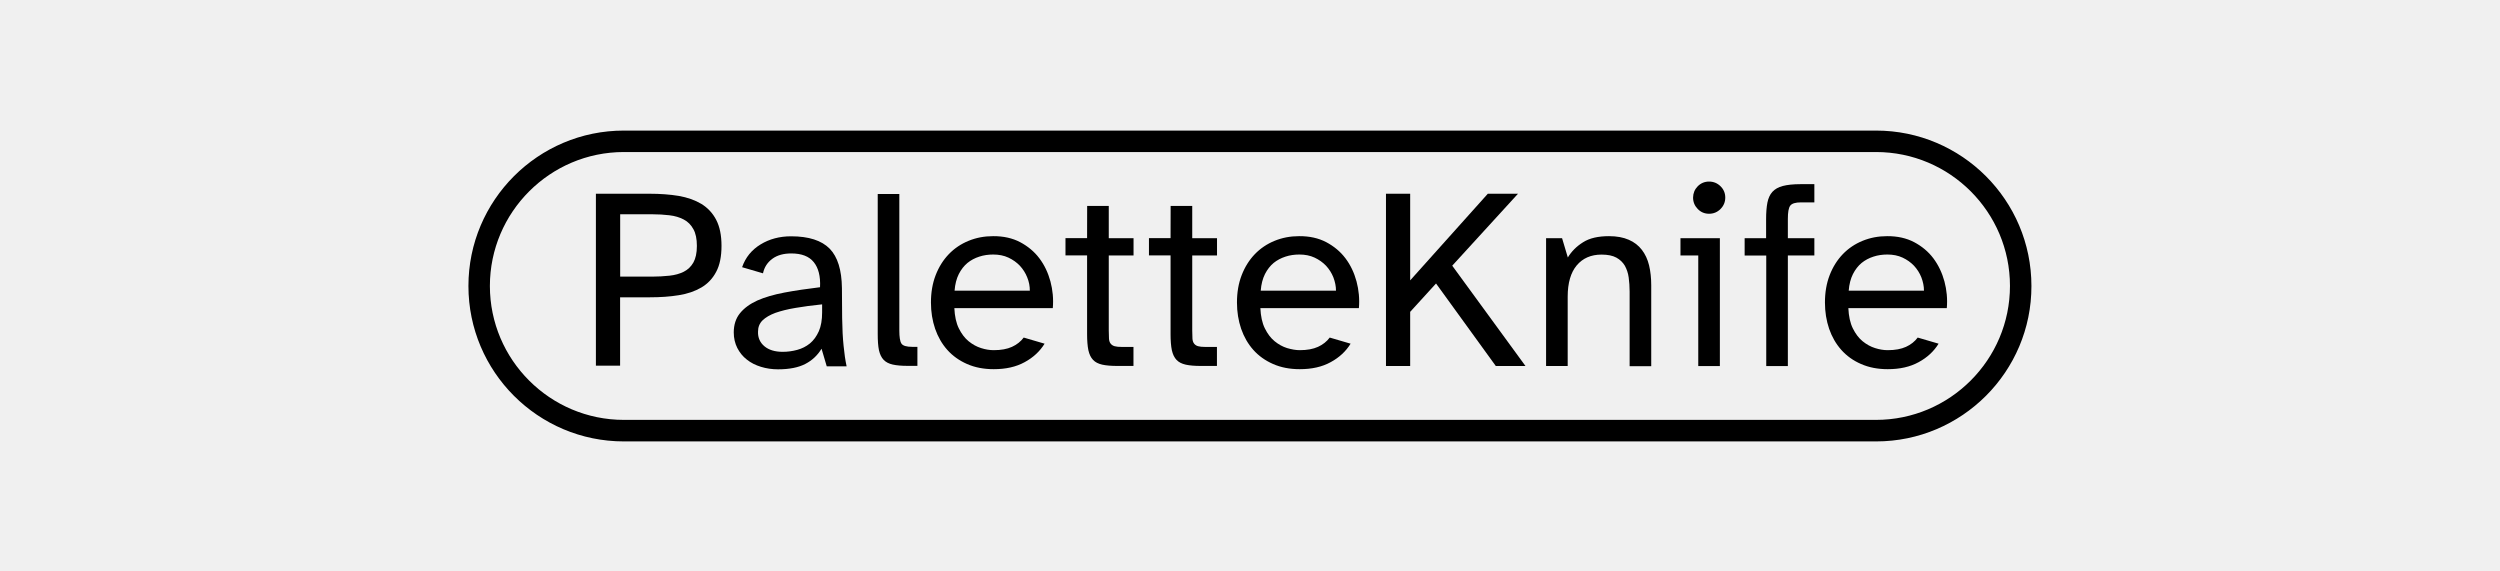
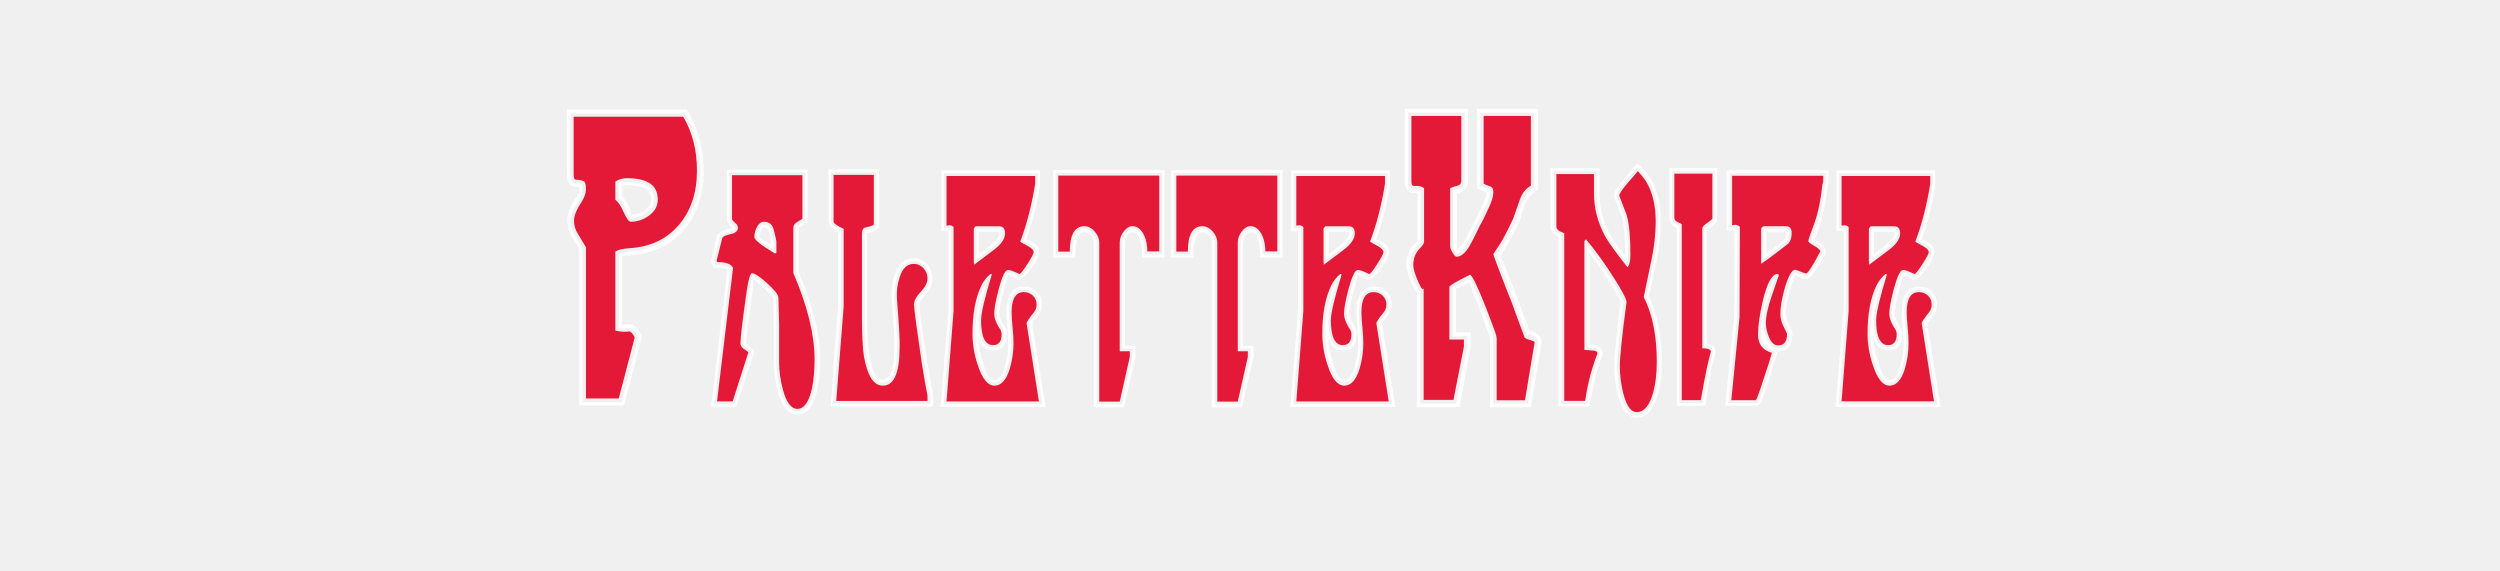
<svg xmlns="http://www.w3.org/2000/svg" version="1.1" id="Layer_1" x="0px" y="0px" viewBox="0 0 3471.2 791.8" style="enable-background:new 0 0 3471.2 791.8;" xml:space="preserve">
+   <style type="text/css">
+ 	.st0{fill:#FFFFFF;}
+ 	.st1{fill:#E31937;}
+ </style>
  <g id="Text">
</g>
  <g id="reg">
</g>
+   <path class="st0" d="M977,237.1c0,33.4-9.1,60.8-27.4,82c-18.3,21.2-43.3,33-75,35.4c-2.8,0-6.4,0.3-10.9,1v95.2h2.1  c2.8,0,4.7-0.2,5.7-0.5h2.1c6.9,0,12.8,5.9,17.6,17.6l-24.8,95.2h-62.1V345.7l-10.3-17.1c-4.1-6.9-6.2-14.5-6.2-22.8  c0-9.3,4.3-20.2,12.9-32.6c2.4-3.4,3.6-7.1,3.6-10.9c0-1,0.2-1.7,0.5-2.1c-1-0.3-2.9-0.7-5.7-1c-7.9,0-11.9-5.7-11.9-17.1v-90h166.5  C969.3,178.4,977,206.7,977,237.1z M972.4,237.1c0-29-7.2-55.5-21.7-79.6H791.9v84.8c0,7.9,2.7,12,8,12.2c5.3,0.2,8.2,0.6,8.5,1.3  h-0.5c0.7,0.7,1,2.9,1,6.7c0,4.5-1.6,9.1-4.7,14c-7.9,12.1-11.9,21.9-11.9,29.5c0,7.6,1.7,14.1,5.2,19.7l11.4,18.6v214.1h54.3  l23.3-90c-4.1-8.6-8.5-12.9-12.9-12.9h-0.5c-1,0.3-3.4,0.5-7.2,0.5c-2.1,0-4.3-0.2-6.7-0.5V352.4c3.1-1.4,8.1-2.4,15-3.1  c30-2.4,53.9-13.7,71.6-33.9C963.5,295.2,972.4,269.1,972.4,237.1z M908.7,276.9c0,7.2-3.8,13.4-11.4,18.6  c-6.2,5.2-13.4,7.8-21.7,7.8c-1,0-2.8-3.3-5.2-9.8c-3.4-9-7.2-15.2-11.4-18.6v-20.2c2.8-1.4,6.5-2.1,11.4-2.1  C896,252.6,908.7,260.7,908.7,276.9z M904.1,276.9c0-13.1-11.2-19.7-33.6-19.7c-1.7,0-4,0.3-6.7,1v14.5c4.5,4.5,8.3,10.9,11.4,19.1  l-0.5-0.5c1.7,4.1,2.2,6.4,1.6,6.7c6.9,0,13.3-2.1,19.1-6.2C901.2,287.7,904.1,282.7,904.1,276.9z" />
+   <path class="st0" d="M1138.9,498.8c0,15.5-1.4,29.7-4.1,42.4v-0.5c-4.8,23.1-14,34.7-27.4,34.7c-12.8,0-21.9-10.7-27.4-32.1  c-3.8-15.2-5.7-28.3-5.7-39.3v-53.8l-0.5-36.7c0-1-4.4-5.6-13.2-13.7c-8.8-8.1-14.2-12.3-16.3-12.7c1.7,1,1.9,6.9,0.5,17.6  c-5.9,43.8-8.8,67.8-8.8,71.9c0,0.7,0.3,1.4,1,2.1l-0.5-0.5c6.9,3.8,10.3,7.9,10.3,12.4L1022,565h-34.7l22.8-190.8  c-2.4-1.4-8.8-2.1-19.1-2.1l-4.1-9.3l9.3-36.7c3.1-3.8,9-6.7,17.6-8.8l3.6-1c0,0.3-0.3,0.3-1,0c-4.8-4.1-7.2-8.3-7.2-12.4v-68.3  h112.2v71.4c-2.4,3.1-6.6,6.2-12.4,9.3v61.5C1128.9,425.3,1138.9,465.7,1138.9,498.8z M1134.8,498.8c0-34.5-9.8-74.6-29.5-120.5  v-62.6c0-1,0.8-1.9,2.3-2.6c1.6-0.7,4.9-3.1,10.1-7.2v-66.7h-105v64.6c0,2.8,1.7,5.5,5.2,8.3c2.1,1.7,3.1,3.1,3.1,4.1  c0,2.8-2.2,4.5-6.7,5.2c-7.6,1.4-12.6,3.8-15,7.2l-8.3,33.1l2.6,6.2c11.4,0,18.1,1.7,20.2,5.2l-22.2,188.3h28.4l22.8-71.9  c0-2.4-2.6-5-7.8-7.8h0.5c-2.1-1-3.1-2.8-3.1-5.2c0-7.2,2.8-31.5,8.3-72.9c1.4-8.6,2.6-15.5,3.6-20.7c2.4,0,8.5,4.5,18.4,13.4  c9.8,9,14.7,14.7,14.7,17.1l0.5,36.7v53.3c0,12.8,1.9,25.5,5.7,38.3c5.5,19.7,13.4,29.5,23.8,29.5c11.4,0,19.3-10.5,23.8-31.5  C1133.5,528.2,1134.8,514.6,1134.8,498.8z M1051,329.1c0-4.1,0.9-8,2.8-11.6c1.9-3.6,4-5.4,6.5-5.4c5.2,0,8.6,2.8,10.3,8.3  c1.7,6.6,2.9,11.6,3.6,15v11.4C1058.7,337.4,1051,331.5,1051,329.1z M1055.1,329.1c0,1,5.2,4.5,15.5,10.3v-2.6  c-1-6.2-2.1-11.4-3.1-15.5v0.5c-1-3.8-3.4-5.7-7.2-5.7C1056.8,316.2,1055.1,320.5,1055.1,329.1z M1112.5,493.1  c0-18.3-2.8-30.5-8.3-36.7c-2.4,6.6-3.6,16.9-3.6,31c0,12.8,2.6,19.1,7.8,19.1C1111.1,506.5,1112.5,502,1112.5,493.1z M1108.4,493.1  v9.3c-2.4,0-3.6-5-3.6-15c0-5.9,0.2-12.4,0.5-19.7C1107.3,473.6,1108.4,482,1108.4,493.1z" />
+   <path class="st0" d="M1295.6,564.4h-142.2l10.3-139.6V322.4c-9-5.2-13.4-10.2-13.4-15V235h70.3v80.7c-3.8,3.8-9.5,6.6-17.1,8.3  c0.3,0.3,0.5,0.7,0.5,1v112.7c0,25.2,1,43.6,3.1,55.3c3.8,22.8,10,34.1,18.6,34.1c10.7,0,16-15,16-45v-8.8c0-8.3-0.5-17.8-1.6-28.4  c-1.4-21.4-2.1-31-2.1-29v-4.7c0-11,1.4-20.7,4.1-29c5.2-15.9,14-23.8,26.4-23.8c7.2,0,13.4,2.8,18.4,8.3c5,5.5,7.5,12.1,7.5,19.7  c0,9.3-3.6,17.6-10.9,24.8c-4.8,4.8-7.2,8.6-7.2,11.4c0,6.2,3.8,33.3,11.4,81.2c2.4,13.1,5,28.1,7.8,45V564.4z M1157,560.8h135  v-12.9c-2.1-6.9-4.8-21.4-8.3-43.4c-7.2-49-10.9-76.2-10.9-81.7c0-4.5,2.6-9.3,7.8-14.5c6.9-6.9,10.3-14.1,10.3-21.7  c0-6.5-2.2-12.2-6.7-16.8c-4.5-4.7-9.7-7-15.5-7c-10.7,0-18.3,7.1-22.8,21.2c-2.8,7.9-4.1,17.1-4.1,27.4v4.1c0,1.4,0.7,11,2.1,29  c1,14.5,1.6,24.1,1.6,29v8.8c0,32.8-6.6,49.1-19.7,49.1c-11,0-18.6-12.6-22.8-37.8c-1.7-11.7-2.6-30.3-2.6-55.9V325  c0-2.8,0.2-4.3,0.5-4.7c7.2-1.4,12.6-3.4,16-6.2v-75h-63.1v68.3c0,3.5,4.7,7.8,14,12.9v105L1157,560.8z" />
+   <path class="st0" d="M1451.8,565h-145.8l10.9-134.5V320.8h-9.8v-84.3H1444v19.7c-3.1,24.8-9.5,50.3-19.1,76.5c1,0,2.4,0.3,4.1,1  c9.3,4.1,14,9.5,14,16c0,5.2-3.7,12.9-11.1,23.3c-7.4,10.3-13.5,15.5-18.4,15.5l-3.1-2.1c-4.8-2.8-8.5-4.1-10.9-4.1  c-0.7,2.4-2.6,9.7-5.7,21.7v-0.5c-4.1,14.8-6.2,25.5-6.2,32.1c0,4.1,1.7,8.7,5.2,13.7c3.4,5,5.2,9.9,5.2,14.7  c0,15.2-6.4,22.8-19.1,22.8c-10,0-16.9-5.9-20.7-17.6c0.3,10.3,2.6,21.9,6.7,34.7c4.8,15.9,10.2,23.8,16,23.8  c5.9,0,10.5-5.9,14-17.6c3.4-10.7,5.2-21.5,5.2-32.6c0-5.2-0.4-12.6-1.3-22.2c-0.9-9.6-1.3-16.9-1.3-21.7c0-23.8,8.1-35.7,24.3-35.7  c6.9,0,12.8,2.3,17.6,7c4.8,4.7,7.2,10.6,7.2,17.8c0,6.2-1.9,11.7-5.7,16.5c-2.4,2.8-5,6.2-7.8,10.3L1451.8,565z M1310.1,561.3  h137.1L1429,448.6c0.7-1.4,3.6-5.3,8.8-11.9c3.4-3.8,5.2-8.4,5.2-14c0-5.9-2.1-10.8-6.2-14.7c-4.1-4-9.1-5.9-15-5.9  c-13.8,0-20.7,10.5-20.7,31.5c0,5.9,0.5,14.1,1.6,24.8c0.7,5.5,1,11.9,1,19.1c0,10.3-1.9,21.6-5.7,33.6h0.5  c-4.1,13.4-10,20.2-17.6,20.2c-7.9,0-14.7-8.6-20.2-25.9c-4.1-13.8-6.2-27.9-6.2-42.4c0-27.6,4-49.3,11.9-65.2  c0.3-1,1.7-3.3,4.1-6.7c-7.9,26.6-11.9,44.3-11.9,53.3c0,25.5,6.7,38.3,20.2,38.3c10,0,15-6.2,15-18.6c0-4.5-1.2-8.4-3.6-11.9  c-4.1-6.5-6.2-12.1-6.2-16.5c0-5.9,2.1-16.8,6.2-32.8c4.1-16,7.2-24,9.3-24c4.5,0,8.8,1.4,12.9,4.1l2.1,1.6c3.4,0,8.4-4.8,15-14.5  c6.5-9.6,9.8-16.4,9.8-20.2c0-5.2-4.1-9.3-12.4-12.4l-6.2-2.6c8.6-22.8,15.3-49,20.2-78.6v-15.5h-130.3v76c4.5,0,7.2-0.2,8.3-0.5  l1.6,1V431L1310.1,561.3z M1391.8,323.9c0,5.2-4.8,11.9-14.5,20.2c-7.2,5.5-14.5,11-21.7,16.6v-42.4l0.5-0.5h31  C1390.2,317.7,1391.8,319.8,1391.8,323.9z M1387.7,323.9c0-1.4-0.2-2.1-0.5-2.1h-27.9v31c3.1-2.4,8.3-6.4,15.5-11.9  C1383.3,333.8,1387.7,328.1,1387.7,323.9z" />
+   <path class="st0" d="M1616.8,357.6h-31c0-23.4-4.5-35.2-13.4-35.2c-2.4,0-4.7,1.6-7,4.7c-2.2,3.1-3.4,6.4-3.4,9.8v143.3h14.5v16  l-16,69.3h-41.9V337.4c0-3.8-1.4-7.2-4.1-10.3c-2.8-3.1-5.7-4.7-8.8-4.7c-8.6,0-12.9,11.7-12.9,35.2h-30.5V236h154.6V357.6z   M1589.4,353.4h23.8V240.2h-147.4v113.3h23.3c0-23.4,5.5-35.2,16.5-35.2c4.5,0,8.4,2,11.9,5.9c3.4,4,5.2,8.4,5.2,13.2v223.9h35.2  l14.5-65.2v-11.9h-14V336.9c0-4.5,1.5-8.7,4.4-12.7c2.9-4,6.1-5.9,9.6-5.9C1583.7,318.3,1589.4,330,1589.4,353.4z" />
+   <path class="st0" d="M1780.7,357.6h-31c0-23.4-4.5-35.2-13.4-35.2c-2.4,0-4.7,1.6-7,4.7c-2.2,3.1-3.4,6.4-3.4,9.8v143.3h14.5v16  l-16,69.3h-41.9V337.4c0-3.8-1.4-7.2-4.1-10.3c-2.8-3.1-5.7-4.7-8.8-4.7c-8.6,0-12.9,11.7-12.9,35.2h-30.5V236h154.6V357.6z   M1753.3,353.4h23.8V240.2h-147.4v113.3h23.3c0-23.4,5.5-35.2,16.5-35.2c4.5,0,8.4,2,11.9,5.9c3.4,4,5.2,8.4,5.2,13.2v223.9h35.2  l14.5-65.2v-11.9h-14V336.9c0-4.5,1.5-8.7,4.4-12.7c2.9-4,6.1-5.9,9.6-5.9C1747.6,318.3,1753.3,330,1753.3,353.4z" />
+   <path class="st0" d="M1937.4,565h-145.8l10.9-134.5V320.8h-9.8v-84.3h137.1v19.7c-3.1,24.8-9.5,50.3-19.1,76.5c1,0,2.4,0.3,4.1,1  c9.3,4.1,14,9.5,14,16c0,5.2-3.7,12.9-11.1,23.3c-7.4,10.3-13.5,15.5-18.4,15.5l-3.1-2.1c-4.8-2.8-8.5-4.1-10.9-4.1  c-0.7,2.4-2.6,9.7-5.7,21.7v-0.5c-4.1,14.8-6.2,25.5-6.2,32.1c0,4.1,1.7,8.7,5.2,13.7c3.4,5,5.2,9.9,5.2,14.7  c0,15.2-6.4,22.8-19.1,22.8c-10,0-16.9-5.9-20.7-17.6c0.3,10.3,2.6,21.9,6.7,34.7c4.8,15.9,10.2,23.8,16,23.8  c5.9,0,10.5-5.9,14-17.6c3.4-10.7,5.2-21.5,5.2-32.6c0-5.2-0.4-12.6-1.3-22.2c-0.9-9.6-1.3-16.9-1.3-21.7c0-23.8,8.1-35.7,24.3-35.7  c6.9,0,12.8,2.3,17.6,7c4.8,4.7,7.2,10.6,7.2,17.8c0,6.2-1.9,11.7-5.7,16.5c-2.4,2.8-5,6.2-7.8,10.3L1937.4,565z M1795.7,561.3  h137.1l-18.1-112.7c0.7-1.4,3.6-5.3,8.8-11.9c3.4-3.8,5.2-8.4,5.2-14c0-5.9-2.1-10.8-6.2-14.7c-4.1-4-9.1-5.9-15-5.9  c-13.8,0-20.7,10.5-20.7,31.5c0,5.9,0.5,14.1,1.6,24.8c0.7,5.5,1,11.9,1,19.1c0,10.3-1.9,21.6-5.7,33.6h0.5  c-4.1,13.4-10,20.2-17.6,20.2c-7.9,0-14.7-8.6-20.2-25.9c-4.1-13.8-6.2-27.9-6.2-42.4c0-27.6,4-49.3,11.9-65.2  c0.3-1,1.7-3.3,4.1-6.7c-7.9,26.6-11.9,44.3-11.9,53.3c0,25.5,6.7,38.3,20.2,38.3c10,0,15-6.2,15-18.6c0-4.5-1.2-8.4-3.6-11.9  c-4.1-6.5-6.2-12.1-6.2-16.5c0-5.9,2.1-16.8,6.2-32.8c4.1-16,7.2-24,9.3-24c4.5,0,8.8,1.4,12.9,4.1l2.1,1.6c3.4,0,8.4-4.8,15-14.5  c6.5-9.6,9.8-16.4,9.8-20.2c0-5.2-4.1-9.3-12.4-12.4l-6.2-2.6c8.6-22.8,15.3-49,20.2-78.6v-15.5h-130.3v76c4.5,0,7.2-0.2,8.3-0.5  l1.6,1V431L1795.7,561.3z M1877.4,323.9c0,5.2-4.8,11.9-14.5,20.2c-7.2,5.5-14.5,11-21.7,16.6v-42.4l0.5-0.5h31  C1875.9,317.7,1877.4,319.8,1877.4,323.9z M1873.3,323.9c0-1.4-0.2-2.1-0.5-2.1h-27.9v31c3.1-2.4,8.3-6.4,15.5-11.9  C1869,333.8,1873.3,328.1,1873.3,323.9z" />
+   <path class="st0" d="M2140.7,474.4l-15,91h-56.9v-93.6c0-3.1-0.5-5.7-1.6-7.8c-2.1-6.2-6.4-17.9-12.9-35.2  c-8.3-20.7-12.9-32.8-14-36.2l-9.3,4.7c-5.9,2.8-9,3.5-9.3,2.1v62.1h20.2v21.8l-15.5,82.1h-59V405.8c-2.4-2.4-4.7-6-6.7-10.9  c-5.2-12.1-7.8-21.1-7.8-27c0-13.1,4.1-23.5,12.4-31.1v0.5c1.7-1.7,2.6-2.4,2.6-2.1v-67.2h-7.2c-6.9-2.4-10.3-7.8-10.3-16V151.2  h87.9V251c0,9.3-4.5,15-13.4,17.1c0.7,0,0,0.2-2.1,0.5V342c0,0.7-0.2,2.2-0.5,4.7c1.7,0,4.8-3.3,9.3-9.8c2.8-4.1,7.8-13.4,15-27.9  c2.1-4.5,6.2-12.9,12.4-25.3c2.8-6.2,4.5-11.5,5.2-16c-5.2-2.1-9.7-4.1-13.4-6.2V151.2h84.8v112.7c-8.3,4.8-14,10.7-17.1,17.6  c-1,2.1-2.8,6.7-5.2,14c-0.3,2.4-1.4,6-3.1,10.9c-6.9,15.2-13.8,28.1-20.7,38.8c-1.4,2.8-3.4,5.9-6.2,9.3c1.4,3.5,3.4,8.4,5.9,14.7  c2.6,6.4,6.8,17,12.7,31.8l6.2,16c2.1,5.9,5.7,15.9,10.9,30c1.7,4.8,4,11.2,6.7,19.1c0-2.1-0.3-4.3-1-6.7h0.5  C2134.5,461.5,2139.6,466.5,2140.7,474.4z M2121.5,560.3l14-85.3c-0.3-5.2-4.1-8.6-11.4-10.3c-0.3,0-0.9-0.2-1.6-0.5  c-0.7,0.3-1.2,1.2-1.6,2.6c-1-2.8-3.3-8.8-6.7-18.1c-2.8-7.6-6.4-17.4-10.9-29.5l-18.1-47.1c-3.1-8.3-5.5-14.3-7.2-18.1  c2.4-3.8,5-7.6,7.8-11.4c6.9-11.7,13.4-24.3,19.7-37.8c0.7-2.8,1.7-6.2,3.1-10.3c1.4-4.1,3.3-9.1,5.7-15c3.4-8.3,8.8-14.7,16-19.1  v-104h-75v101.9c2.4,0.7,6.7,2.4,12.9,5.2h-0.5c0.7,0.7,1,1.7,1,3.1c0,4.8-1.9,11.4-5.7,19.7c-1.4,3.5-5.5,11.7-12.4,24.8  c-4.1,8.3-9.1,17.8-15,28.4c-5.2,8.3-9.7,12.4-13.4,12.4c-0.3,0-1.1-1.4-2.3-4.1c-1.2-2.8-1.8-4.7-1.8-5.7v-77.6  c0.7-0.3,2.6-0.9,5.7-1.6c6.5-1.4,9.8-5.3,9.8-11.9v-94.6H1955v95.7c0,5.5,2.4,9.1,7.2,10.9h5.7c2.1,0,3.6,0.3,4.7,1v71.4  c0,0.7-1.2,2.6-3.6,5.7c-7.6,6.6-11.4,15.5-11.4,26.9c0,5.9,2.4,14.1,7.2,24.8c2.4,5.5,4.8,9.5,7.2,11.9v155.7h49.7l15.5-78.1v-15.5  h-20.2v-68.3c1.7,0,5.7-1.7,11.9-5.2l11.9-6.7c2.1,2.8,7.9,16.2,17.6,40.3c4.5,11,9,22.9,13.4,35.7c0.7,2.4,1.2,5.4,1.6,8.8v89  H2121.5z" />
+   <path class="st0" d="M2307.2,502.4c0,17.6-1.6,32.1-4.7,43.4c-5.9,22.8-16,34.1-30.5,34.1c-11.7,0-20.3-10.7-25.9-32.1  c-3.1-12.8-4.7-25.9-4.7-39.3c0-13.8,2.9-43.6,8.8-89.5c-1.4-3.8-6.6-13-15.8-27.7c-9.1-14.7-18.4-28-27.7-40.1v127.2l6.2,0.5  c8.3,1.4,12.4,6,12.4,14c-1.7,3.8-4,9.7-6.7,17.6c-2.8,9.3-6.7,27.2-11.9,53.8h-42.9V329.1l-0.5-0.5c-6.9-3.1-10.3-7.8-10.3-14  v-81.2h67.8v35.7c0,18.3,4.7,36.7,14,55.3c3.4,6.9,10.7,17.1,21.7,30.5v-1.6c0-23.4-1.6-40.9-4.7-52.2v0.5l-10.9-29  c0-5.5,5-14,15-25.3c4.5-5.5,10.3-12.4,17.6-20.7c9,8.6,15.3,16.2,19.1,22.8c9,15.5,13.4,35,13.4,58.4c0,17.6-1.9,35.5-5.7,53.8  c-2.4,11-6,27.6-10.9,49.7C2301.3,435.5,2307.2,465.8,2307.2,502.4z M2303.6,502.4c0-35.9-5.9-66-17.6-90.5  c2.4-11.4,6-28.3,10.9-50.7c3.8-18.6,5.7-36.4,5.7-53.3c0-23.1-4.3-41.9-12.9-56.4c-3.1-5.5-8.5-11.9-16-19.1l-15,17.6  c-9.3,11.4-14,18.8-14,22.2l10.3,27.4c3.4,11.7,5.2,29.7,5.2,53.8c0,4.1-0.5,7.8-1.6,10.9c-12.4-15.5-21.4-28.3-26.9-38.3  c-9.7-18.3-14.5-37.2-14.5-56.9v-31.5h-60v77.1c0,4.1,2.4,7.4,7.2,9.8l3.1,2.1v234.3h35.7c2.8-16.9,6.7-34,11.9-51.2  c2.8-7.6,4.8-13.4,6.2-17.6c0-5.5-2.8-8.6-8.3-9.3l-9.8-0.5V340.5c10.7,12.8,22.2,29,34.7,48.6c9.3,14.8,14.8,24.8,16.5,30  c-6.2,46.2-9.3,76-9.3,89.5c0,13.1,1.6,25.9,4.7,38.3c4.8,19.7,12.2,29.5,22.2,29.5c12.4,0,21.4-10.3,26.9-31  C2302,533.6,2303.6,519.3,2303.6,502.4z M2281.9,487.9c0-15.2-2.2-24.8-6.7-29c0,1.4-0.5,6.2-1.6,14.5l-1,14.5l3.1,16.6h3.6  C2281,498.9,2281.9,493.4,2281.9,487.9z M2278.2,487.9c0,2.1-0.3,4.5-1,7.2c-0.7-3.8-1-6-1-6.7l1-14.5  C2277.9,479.5,2278.2,484.1,2278.2,487.9z" />
+   <path class="st0" d="M2384.3,303.3c0,4.8-3.6,9.1-10.9,12.9c-2.4,1.4-3.6,1.9-3.6,1.6V477c8.3,1.7,12.4,6,12.4,12.9  c-1,2.4-1.6,4-1.6,4.7c-1,3.8-2.6,10.2-4.7,19.1c-2.1,11.4-4.8,27.9-8.3,49.7h-39.3V316.7c-0.3-0.3-1.4-0.9-3.1-1.6  c-4.8-2.1-7.2-6.4-7.2-12.9v-68.8h66.2V303.3z M2380.6,303.3v-65.7h-59v64.6c0,4.1,3.4,8.1,10.3,11.9v245.7h32.6  c0.7-4.5,3.6-20.2,8.8-47.1c1-5.2,2.4-11.5,4.1-19.1c0.3-2.4,0.7-4.1,1-5.2c0-4.8-4-7.8-11.9-8.8V317.2c0-1,1.7-2.4,5.2-4.1  C2377.7,309.3,2380.6,306,2380.6,303.3z" />
+   <path class="st0" d="M2539.4,252.1l-0.5,2.1l-1.6,6.2c-2.1,21.4-6.4,41.2-12.9,59.5c-2.4,7.2-4.3,11.7-5.7,13.4c0.7-0.3,1.9,0,3.6,1  c8.6,4.1,12.9,9.8,12.9,17.1c-13.1,24.1-22.2,36.2-27.4,36.2c-2.8,0-6.2-1-10.3-3.1c-1.7-0.3-3.3-1-4.7-2.1c-1,0-3.5,7-7.5,20.9  c-4,14-5.9,24.9-5.9,32.8c0,2.8,1.2,6.9,3.6,12.4c3.8,7.6,5.7,12.6,5.7,15c0,16.2-6.6,24.3-19.7,24.3h-0.5  c-1.7,5.2-3.8,11.7-6.2,19.7c-2.1,6.9-3.6,12.2-4.7,16c-6.6,22.1-12.1,35.3-16.6,39.8h-45.5l12.4-124.1l0.5-119h-10.9v-83.8h141.7  V252.1z M2535.3,253.1v-1v-11.4h-134v75.5h8.8c0.7,0,1.4,0.2,2.1,0.5l-0.5,123.1l-11.9,120h40.3c2.8-3.8,7.4-16.2,14-37.2  c1.4-3.8,2.9-9.1,4.7-16c1.7-4.5,3.8-10.7,6.2-18.6c-2.8-0.7-5-1.6-6.7-2.6c-9-4.1-13.4-11-13.4-20.7c0-21,3.4-40.9,10.3-59.5  c3.4-9,6.7-15.2,9.8-18.6l-8.3,22.2c-5.5,15.2-8.3,28.4-8.3,39.8c0,6.9,1.4,13.8,4.1,20.7c4.1,9.7,9.6,14.5,16.5,14.5  c10.7,0,16-6.7,16-20.2c0-2.4-1.9-6.7-5.7-12.9c-2.4-6.2-3.6-11-3.6-14.5c0-6.5,1.9-17.2,5.7-32.1c4.1-16.9,7.9-25.3,11.4-25.3  c8.6,3.1,13.6,4.7,15,4.7c3.8,0,11.5-11,23.3-33.1c0-4.8-3.5-9-10.3-12.4c-4.1-2.4-6.2-3.4-6.2-3.1c0-1.4,2.1-6.9,6.2-16.6  c6.2-16.6,10.5-35.9,12.9-57.9C2534.4,256.2,2534.9,253.8,2535.3,253.1z M2484.1,323.4c0,4.8-1.2,8.6-3.6,11.4  c-1,1.4-4.2,4.1-9.6,8.3c-5.3,4.1-12.7,9.7-22,16.6v-41.4h0.5h30.5C2482.7,318.3,2484.1,320,2484.1,323.4z M2450,471.9  c0.3,1,0.7,2.1,1,3.1C2450.6,473.9,2450.3,472.9,2450,471.9z M2480.5,323.4c0-0.7-0.2-1-0.5-1h-27.4v29.5  c8.3-5.9,16.5-12.2,24.8-19.1C2479.4,331,2480.5,327.9,2480.5,323.4z" />
+   <path class="st0" d="M2694.6,565h-145.8l10.9-134.5V320.8h-9.8v-84.3h137.1v19.7c-3.1,24.8-9.5,50.3-19.1,76.5c1,0,2.4,0.3,4.1,1  c9.3,4.1,14,9.5,14,16c0,5.2-3.7,12.9-11.1,23.3c-7.4,10.3-13.5,15.5-18.4,15.5l-3.1-2.1c-4.8-2.8-8.5-4.1-10.9-4.1  c-0.7,2.4-2.6,9.7-5.7,21.7v-0.5c-4.1,14.8-6.2,25.5-6.2,32.1c0,4.1,1.7,8.7,5.2,13.7c3.4,5,5.2,9.9,5.2,14.7  c0,15.2-6.4,22.8-19.1,22.8c-10,0-16.9-5.9-20.7-17.6c0.3,10.3,2.6,21.9,6.7,34.7c4.8,15.9,10.2,23.8,16,23.8  c5.9,0,10.5-5.9,14-17.6c3.4-10.7,5.2-21.5,5.2-32.6c0-5.2-0.4-12.6-1.3-22.2c-0.9-9.6-1.3-16.9-1.3-21.7c0-23.8,8.1-35.7,24.3-35.7  c6.9,0,12.8,2.3,17.6,7c4.8,4.7,7.2,10.6,7.2,17.8c0,6.2-1.9,11.7-5.7,16.5c-2.4,2.8-5,6.2-7.8,10.3L2694.6,565z M2552.9,561.3  h137.1l-18.1-112.7c0.7-1.4,3.6-5.3,8.8-11.9c3.4-3.8,5.2-8.4,5.2-14c0-5.9-2.1-10.8-6.2-14.7c-4.1-4-9.1-5.9-15-5.9  c-13.8,0-20.7,10.5-20.7,31.5c0,5.9,0.5,14.1,1.6,24.8c0.7,5.5,1,11.9,1,19.1c0,10.3-1.9,21.6-5.7,33.6h0.5  c-4.1,13.4-10,20.2-17.6,20.2c-7.9,0-14.7-8.6-20.2-25.9c-4.1-13.8-6.2-27.9-6.2-42.4c0-27.6,4-49.3,11.9-65.2  c0.3-1,1.7-3.3,4.1-6.7c-7.9,26.6-11.9,44.3-11.9,53.3c0,25.5,6.7,38.3,20.2,38.3c10,0,15-6.2,15-18.6c0-4.5-1.2-8.4-3.6-11.9  c-4.1-6.5-6.2-12.1-6.2-16.5c0-5.9,2.1-16.8,6.2-32.8c4.1-16,7.2-24,9.3-24c4.5,0,8.8,1.4,12.9,4.1l2.1,1.6c3.4,0,8.4-4.8,15-14.5  c6.5-9.6,9.8-16.4,9.8-20.2c0-5.2-4.1-9.3-12.4-12.4l-6.2-2.6c8.6-22.8,15.3-49,20.2-78.6v-15.5h-130.3v76c4.5,0,7.2-0.2,8.3-0.5  l1.6,1V431L2552.9,561.3z M2634.6,323.9c0,5.2-4.8,11.9-14.5,20.2c-7.2,5.5-14.5,11-21.7,16.6v-42.4l0.5-0.5h31  C2633,317.7,2634.6,319.8,2634.6,323.9z M2630.4,323.9c0-1.4-0.2-2.1-0.5-2.1H2602v31c3.1-2.4,8.3-6.4,15.5-11.9  C2626.1,333.8,2630.4,328.1,2630.4,323.9z" />
+   <path class="st1" d="M948.6,162.1H796.5v80.2c0,4.8,1,7.2,3.1,7.2c5.2,0.3,8.8,1,10.9,2.1c2.1,1,3.1,4.7,3.1,10.9  c0,5.5-1.9,11.2-5.7,17.1c-7.2,11-10.9,19.8-10.9,26.4c0,6.6,1.6,12.4,4.7,17.6l11.9,19.7v210h45.5l22.2-84.8  c-2.8-5.5-5.3-8.3-7.8-8.3h-0.5c-1,0.3-3.4,0.5-7.2,0.5c-1.7,0-5.5-0.5-11.4-1.6V349.3c3.4-2.4,10-4,19.7-4.7  c28.6-1.7,51.4-12.4,68.3-32.1c16.9-19.7,25.3-44.8,25.3-75.5C967.7,208.4,961.3,183.4,948.6,162.1z M901.5,299.1  c-7.9,5.9-16.5,8.8-25.9,8.8c-2.4,0-5.6-4.4-9.6-13.2c-4-8.8-7.8-14.6-11.6-17.3v-25.3c4.8-3.1,10.2-4.7,16-4.7  c28.6,0,42.9,9.8,42.9,29.5C913.4,285.8,909.4,293.3,901.5,299.1z" />
  <g>
-     <g>
-       <g>
-         <path d="M902.2,269c14.6,0,27.9,1,40.1,3c12.1,2.1,22.6,5.8,31.5,11.1c8.8,5.4,15.7,12.7,20.6,22.1c4.9,9.4,7.4,21.4,7.4,36.1     s-2.4,26.9-7.4,36.1c-4.9,9.4-11.8,16.6-20.6,21.8c-8.9,5.2-19.3,8.8-31.5,10.7c-12.1,2-25.5,2.9-40.1,2.9h-41.2v94.9h-33.6V269     H902.2z M861.1,384.1h44c8.5,0,16.7-0.5,24.4-1.3c7.6-0.8,14.3-2.7,19.9-5.5c5.7-2.9,10-7,13.3-12.7c3.2-5.7,4.9-13.3,4.9-23.1     s-1.6-17.6-4.9-23.4c-3.2-5.9-7.6-10.3-13.3-13.3s-12.2-5-19.9-5.9c-7.6-0.9-15.7-1.4-24.4-1.4h-44L861.1,384.1L861.1,384.1z" />
-       </g>
-       <g>
-         <path d="M1129.9,364c-6.5-8.1-16.9-12.1-31.2-12.1c-10.7,0-19.5,2.4-26.3,7.4c-6.8,5-11.2,11.7-13,20.2l-29-8.5     c4.7-13.6,13.3-24.1,25.6-31.6c12.2-7.5,26.4-11.3,42.4-11.3c24.6,0,42.4,5.8,53.6,17.2c11.1,11.4,16.7,29.7,17,54.7l0.3,41.6     c0.2,15,0.9,27.8,2,38.5c1,10.6,2.4,20.1,4.2,28.5h-27.6l-7.2-24.4c-5.5,9.1-13,16.2-22.5,21.1c-9.6,5-22.2,7.5-38,7.5     c-8.3,0-16.3-1.2-23.7-3.5c-7.4-2.3-13.9-5.5-19.5-10c-5.7-4.4-10-9.8-13.3-16.2c-3.2-6.4-4.9-13.5-4.9-21.6     c0-10.5,2.9-19.4,8.5-26.4c5.8-7.2,13.7-13,24.1-17.8c10.4-4.6,23-8.3,37.8-11.1c14.8-2.8,31.3-5.2,49.4-7.4     C1139.4,383.7,1136.4,372,1129.9,364z M1061.4,480.8c6.1,5.1,14.6,7.7,25.3,7.7c6.9,0,13.6-0.9,20.2-2.7     c6.6-1.8,12.4-4.7,17.6-8.9c5.1-4.2,9.2-9.8,12.4-16.9c3.1-7,4.6-15.8,4.6-26.3v-11.1c-13.6,1.4-25.9,3-36.8,4.9     c-11,1.8-20.3,4.2-28.1,6.9c-7.7,2.9-13.7,6.4-17.9,10.5c-4.2,4.2-6.2,9.4-6.2,15.6C1052.2,468.9,1055.3,475.7,1061.4,480.8z" />
-       </g>
-       <g>
-         <path d="M1218.7,269.4h30v189.4c0,9,0.9,15.1,2.9,18.2c2,3.1,7,4.6,15.4,4.6h6.8v26.4h-13.3c-8.5,0-15.6-0.6-20.9-1.8     c-5.3-1.2-9.6-3.3-12.7-6.6c-3.1-3.2-5.2-7.7-6.5-13.4c-1.2-5.8-1.7-13.3-1.7-22.5L1218.7,269.4L1218.7,269.4z" />
-       </g>
-       <g>
-         <path d="M1416.4,336.2c10.7,5.7,19.6,13,26.7,22.4s12.1,20,15.4,32.1c3.2,12,4.4,24.4,3.3,37.1h-136.7     c0.5,11.2,2.5,20.6,6.2,28.1c3.7,7.5,8.2,13.5,13.6,17.9c5.4,4.4,11.2,7.6,17.3,9.5c6.2,2,12,2.9,17.6,2.9     c10,0,18.5-1.5,25.3-4.6c6.8-3.1,12.2-7.4,16.3-12.9l29,8.5c-6.5,10.5-15.6,19.1-27.6,25.6c-11.9,6.6-26.2,9.8-43,9.8     c-13.9,0-26.2-2.4-37.1-7.2s-20-11.3-27.4-19.6c-7.4-8.3-13-18.1-16.9-29.3c-3.8-11.2-5.8-23.3-5.8-36.5     c0-14.1,2.2-26.8,6.6-38.1c4.4-11.3,10.5-21,18.2-29c7.7-8,16.9-14.2,27.4-18.5c10.5-4.3,21.8-6.5,34.1-6.5     C1393.2,327.8,1405.7,330.6,1416.4,336.2z M1426.3,385.2c-2.4-6.1-5.8-11.4-10.2-16.2c-4.4-4.6-9.7-8.4-15.9-11.3     c-6.2-2.9-13.3-4.3-21.1-4.3c-6.7,0-13.2,0.9-19.3,2.9c-6.2,2-11.7,4.9-16.5,8.8c-4.7,3.9-8.8,9.1-12,15.4     c-3.2,6.4-5.2,14-5.9,23.1h104.5C1429.9,397.4,1428.8,391.3,1426.3,385.2z" />
-       </g>
-       <g>
-         <path d="M1509.5,285.9h30v44.8h34.4v24h-34.4v104.2c0,4.5,0.1,8.3,0.3,11.3c0.2,3,1,5.3,2.3,6.9c1.3,1.7,3.1,2.9,5.5,3.6     s5.8,1,10,1h16.2v26.4h-22.5c-8.5,0-15.6-0.6-20.9-1.8c-5.3-1.2-9.6-3.3-12.7-6.6c-3.1-3.2-5.2-7.7-6.5-13.4     c-1.2-5.8-1.8-13.3-1.8-22.5V354.6h-30v-24h30L1509.5,285.9L1509.5,285.9z" />
-       </g>
-       <g>
-         <path d="M1625.4,285.9h30v44.8h34.4v24h-34.4v104.2c0,4.5,0.1,8.3,0.3,11.3c0.2,3,1,5.3,2.3,6.9c1.3,1.7,3.1,2.9,5.5,3.6     c2.4,0.7,5.8,1,10,1h16.2v26.4h-22.5c-8.5,0-15.6-0.6-20.9-1.8c-5.3-1.2-9.6-3.3-12.7-6.6c-3.1-3.2-5.2-7.7-6.5-13.4     c-1.2-5.8-1.8-13.3-1.8-22.5V354.6h-30v-24h30L1625.4,285.9L1625.4,285.9z" />
-       </g>
-       <g>
-         <path d="M1841.4,336.2c10.7,5.7,19.6,13,26.7,22.4s12.1,20,15.4,32.1c3.2,12,4.4,24.4,3.3,37.1H1750c0.5,11.2,2.5,20.6,6.2,28.1     c3.7,7.5,8.2,13.5,13.6,17.9c5.4,4.4,11.2,7.6,17.3,9.5c6.1,1.8,12,2.9,17.6,2.9c10,0,18.5-1.5,25.3-4.6     c6.8-3.1,12.2-7.4,16.3-12.9l29,8.5c-6.5,10.5-15.6,19.1-27.6,25.6c-11.9,6.6-26.2,9.8-43,9.8c-13.9,0-26.2-2.4-37.1-7.2     s-20-11.3-27.4-19.6c-7.4-8.3-13-18.1-16.9-29.3c-3.8-11.2-5.8-23.3-5.8-36.5c0-14.1,2.2-26.8,6.6-38.1c4.4-11.3,10.5-21,18.2-29     c7.7-8,16.9-14.2,27.4-18.5c10.5-4.3,21.8-6.5,34.1-6.5C1818.2,327.8,1830.7,330.6,1841.4,336.2z M1851.4,385.2     c-2.4-6.1-5.8-11.4-10.2-16.2c-4.4-4.6-9.7-8.4-15.9-11.3c-6.2-2.9-13.3-4.3-21.1-4.3c-6.7,0-13.2,0.9-19.3,2.9     c-6.1,2-11.7,4.9-16.5,8.8c-4.7,3.9-8.8,9.1-12,15.4c-3.2,6.4-5.2,14-5.9,23.1H1855C1855,397.4,1853.7,391.3,1851.4,385.2z" />
-       </g>
-       <g>
-         <path d="M1924.4,508.2V269h33.6v120.3L2065.8,269h41.9l-91.3,99.9l101.7,139.3h-41.2l-83-114.6L1958,433v75.2L1924.4,508.2     L1924.4,508.2z" />
-       </g>
-       <g>
-         <path d="M2176.9,357.5c5-8.3,12-15.4,21.1-21.1c9.1-5.8,21.1-8.5,36.1-8.5c10.7,0,19.9,1.7,27.4,5c7.5,3.2,13.6,8,18.2,14     c4.6,6,8,13.2,10,21.5s3,17.6,3,27.6v112.5h-30V404.8c0-6.9-0.5-13.4-1.3-19.5c-0.8-6.1-2.7-11.5-5.3-16.3     c-2.8-4.7-6.7-8.5-11.8-11.3c-5.1-2.8-12-4.2-20.6-4.2c-14.6,0-26,5-34.4,14.9c-8.3,9.9-12.6,24.4-12.6,43.5v96.3h-30V330.7h22.2     L2176.9,357.5z" />
-       </g>
-       <g>
-         <path d="M2333.3,330.7h54.7v177.6h-30V354.7h-24.7V330.7z M2357.3,258.6c4.3-4.3,9.6-6.5,15.7-6.5c6.2,0,11.5,2.2,15.9,6.5     c4.4,4.3,6.6,9.6,6.6,15.7c0,6.2-2.2,11.5-6.6,15.9c-4.4,4.4-9.7,6.6-15.9,6.6c-6.2,0-11.4-2.2-15.7-6.6     c-4.3-4.4-6.5-9.7-6.5-15.9C2350.9,268.2,2353,263,2357.3,258.6z" />
-       </g>
-       <g>
-         <path d="M2422.2,330.7h30v-26.4c0-9.1,0.6-16.7,1.8-22.9c1.2-6.2,3.5-11.2,6.9-15c3.5-3.8,8.3-6.6,14.6-8.2     c6.2-1.6,14.3-2.5,24.4-2.5h19.3V281h-18.6c-7.6,0-12.6,1.5-14.9,4.6c-2.3,3.1-3.3,9.2-3.3,18.2v26.9h36.8v24h-36.8v153.6h-30     V354.8h-30v-24.1H2422.2z" />
-       </g>
-       <g>
-         <path d="M2657.7,336.2c10.7,5.7,19.6,13,26.7,22.4c7,9.4,12.1,20,15.4,32.1c3.2,12,4.4,24.4,3.3,37.1h-136.7     c0.5,11.2,2.5,20.6,6.2,28.1c3.7,7.5,8.2,13.5,13.6,17.9c5.4,4.4,11.2,7.6,17.3,9.5c6.2,2,12,2.9,17.6,2.9     c10,0,18.5-1.5,25.3-4.6c6.8-3.1,12.2-7.4,16.3-12.9l29,8.5c-6.5,10.5-15.6,19.1-27.6,25.6c-11.9,6.6-26.2,9.8-43,9.8     c-13.9,0-26.2-2.4-37.1-7.2c-10.9-4.7-20-11.3-27.4-19.6c-7.4-8.3-13-18.1-16.9-29.3c-3.8-11.2-5.8-23.3-5.8-36.5     c0-14.1,2.2-26.8,6.6-38.1s10.5-21,18.2-29c7.7-8,16.9-14.2,27.4-18.5c10.5-4.3,21.8-6.5,34.1-6.5     C2634.5,327.8,2647,330.6,2657.7,336.2z M2667.8,385.2c-2.4-6.1-5.8-11.4-10.2-16.2c-4.4-4.6-9.7-8.4-15.9-11.3     c-6.2-2.9-13.3-4.3-21.1-4.3c-6.7,0-13.2,0.9-19.3,2.9c-6.2,2-11.7,4.9-16.5,8.8c-4.7,3.9-8.8,9.1-12,15.4     c-3.2,6.4-5.2,14-5.9,23.1h104.5C2671.4,397.4,2670.1,391.3,2667.8,385.2z" />
-       </g>
-     </g>
-     <g>
-       <path d="M2605,612.9H866.2c-119.1,0-215.8-96.8-215.8-215.8s96.8-215.8,215.8-215.8h1738.6c119.1,0,215.8,96.8,215.8,215.8    C2820.8,516,2723.9,612.9,2605,612.9z M866.2,211.1c-102.5,0-186,83.5-186,186S763.7,583,866.2,583h1738.6    c102.5,0,186-83.5,186-186s-83.4-185.9-185.9-185.9H866.2z" />
-     </g>
+     <path class="st1" d="M1101.7,315.7c0-2.8,1.4-5,4.1-6.7c4.5-2.8,7.2-4.5,8.3-5.2v-60.5h-97.7v60.5c0,1.4,1.4,3.2,4.1,5.4   c2.8,2.2,4.1,4.6,4.1,7c0,4.5-3.3,7.4-9.8,8.8c-6.6,1.4-10.5,3.1-11.9,5.2l-7.8,31.5l0.5,2.1c12.4,0,19.8,2.8,22.2,8.3l-22.2,185.2   h21.7l21.7-67.8c0-0.7-0.9-1.6-2.6-2.6c-5.5-3.1-8.3-6.5-8.3-10.3c0-7.6,2.9-32.1,8.8-73.4c2.4-15.9,4.8-23.8,7.2-23.8   c3.8,0,10.9,4.7,21.2,14s15.5,16,15.5,20.2l1,36.7v53.3c0,11.4,1.7,23.8,5.2,37.2c4.8,17.9,11.5,26.9,20.2,26.9   c9.3,0,16-9.5,20.2-28.4c2.4-11.7,3.6-25.2,3.6-40.3c0-34.1-9.8-74.1-29.5-120V315.7z M1077.9,351.4l-2.1,0.5   c-19-11.4-28.4-19-28.4-22.8c0-5.2,1.3-10,3.9-14.5c2.6-4.5,5.6-6.7,9.1-6.7c7.6,0,12.2,3.8,14,11.4c1.4,5.2,2.6,10.3,3.6,15.5   V351.4z" />
+     <path class="st1" d="M1287.8,386.5c0-5.5-1.9-10.3-5.7-14.2c-3.8-4-8.3-5.9-13.4-5.9c-9.3,0-15.9,6.4-19.7,19.1   c-3.1,9-4.3,19-3.6,30c0.3,4.1,1,13.5,2.1,28.2c1,14.7,1.6,24.6,1.6,29.7v8.8c0,35.5-7.8,53.3-23.3,53.3   c-12.8,0-21.6-13.8-26.4-41.4c-1.7-11.4-2.6-30.2-2.6-56.4V325c0-4.8,1.2-7.8,3.6-8.8c6.5-1.4,10.9-2.8,12.9-4.1v-69.3h-55.9v64.6   c0,2.8,4.7,6.2,14,10.3v108.1l-10.3,130.9h126.7v-7.2c-2.4-12.1-5-26.9-7.8-44.5c-7.2-49-10.9-76.4-10.9-82.2   c0-5.2,3.1-11,9.3-17.6C1284.7,398.6,1287.8,392.4,1287.8,386.5z" />
+     <path class="st1" d="M1435.2,434.1c2.8-3.1,4.1-6.9,4.1-11.4c0-4.8-1.7-8.9-5.2-12.2c-3.4-3.3-7.6-4.9-12.4-4.9   c-11.4,0-17.1,9.3-17.1,27.9c0,5.2,0.5,13.3,1.6,24.3c0.7,5.5,1,12.1,1,19.7c0,11-1.7,22.6-5.2,34.7c-4.8,15.5-11.9,23.3-21.2,23.3   c-9.3,0-17.1-9.6-23.3-29c-4.8-14.1-7.2-28.6-7.2-43.4c0-27.6,4.1-49.8,12.4-66.7c2.8-5.9,6.9-11.2,12.4-16l2.1,0.5   c-10,32.8-15,54-15,63.6c0,23.1,5.5,34.7,16.6,34.7c7.9,0,11.9-5,11.9-15c0-3.4-1.2-6.5-3.6-9.3c-4.5-7.6-6.7-14-6.7-19.1   c0-6.9,2.1-18.3,6.2-34.1c4.8-17.9,9.1-26.9,12.9-26.9c2.8,0,8.1,1.9,16,5.7c1.4,0,5-4.6,10.9-13.7c5.9-9.1,8.8-14.7,8.8-16.8   c0-2.8-3.1-5.8-9.3-9.1c-6.2-3.3-9.3-5.1-9.3-5.4c9-23.8,15.9-50.5,20.7-80.2v-10.9h-123.1v68.8c1.7,0,3.1-0.2,4.1-0.5   c2.1,0,4,0.9,5.7,2.6v116.4l-9.8,125.7h128.3l-17.1-108.6C1426.1,446.2,1429.4,441.3,1435.2,434.1z M1352,318.3   c0-1,0.9-2.4,2.6-4.1h32.6c5.5,0,8.3,3.3,8.3,9.8c0,7.6-5.3,15.3-16,23.3c-13.4,10-22.4,16.7-26.9,20.2l-0.5-3.6V318.3z" />
+     <path class="st1" d="M1469.4,349.3h16c0-23.4,6.7-35.2,20.2-35.2c5.2,0,9.9,2.4,14.2,7.2c4.3,4.8,6.5,10.2,6.5,16v220.3h28.4   l14-62.1v-7.8h-14v-151c0-5.5,1.9-10.7,5.7-15.5c3.8-4.8,7.8-7.2,11.9-7.2c6.9,0,12.4,4.5,16.6,13.4c2.8,6.6,4.1,13.8,4.1,21.7   h16.6V243.8h-140.2V349.3z" />
+     <path class="st1" d="M1633.3,349.3h16c0-23.4,6.7-35.2,20.2-35.2c5.2,0,9.9,2.4,14.2,7.2c4.3,4.8,6.5,10.2,6.5,16v220.3h28.4   l14-62.1v-7.8h-14v-151c0-5.5,1.9-10.7,5.7-15.5c3.8-4.8,7.8-7.2,11.9-7.2c6.9,0,12.4,4.5,16.6,13.4c2.8,6.6,4.1,13.8,4.1,21.7   h16.6V243.8h-140.2V349.3z" />
+     <path class="st1" d="M1920.9,434.1c2.8-3.1,4.1-6.9,4.1-11.4c0-4.8-1.7-8.9-5.2-12.2c-3.4-3.3-7.6-4.9-12.4-4.9   c-11.4,0-17.1,9.3-17.1,27.9c0,5.2,0.5,13.3,1.6,24.3c0.7,5.5,1,12.1,1,19.7c0,11-1.7,22.6-5.2,34.7c-4.8,15.5-11.9,23.3-21.2,23.3   c-9.3,0-17.1-9.6-23.3-29c-4.8-14.1-7.2-28.6-7.2-43.4c0-27.6,4.1-49.8,12.4-66.7c2.8-5.9,6.9-11.2,12.4-16l2.1,0.5   c-10,32.8-15,54-15,63.6c0,23.1,5.5,34.7,16.6,34.7c7.9,0,11.9-5,11.9-15c0-3.4-1.2-6.5-3.6-9.3c-4.5-7.6-6.7-14-6.7-19.1   c0-6.9,2.1-18.3,6.2-34.1c4.8-17.9,9.1-26.9,12.9-26.9c2.8,0,8.1,1.9,16,5.7c1.4,0,5-4.6,10.9-13.7c5.9-9.1,8.8-14.7,8.8-16.8   c0-2.8-3.1-5.8-9.3-9.1c-6.2-3.3-9.3-5.1-9.3-5.4c9-23.8,15.9-50.5,20.7-80.2v-10.9h-123.1v68.8c1.7,0,3.1-0.2,4.1-0.5   c2.1,0,4,0.9,5.7,2.6v116.4l-9.8,125.7h128.3L1911,448.6C1911.7,446.2,1915,441.3,1920.9,434.1z M1837.6,318.3c0-1,0.9-2.4,2.6-4.1   h32.6c5.5,0,8.3,3.3,8.3,9.8c0,7.6-5.3,15.3-16,23.3c-13.4,10-22.4,16.7-26.9,20.2l-0.5-3.6V318.3z" />
+     <path class="st1" d="M2123.6,471.9c-4.8-1.4-7.2-2.9-7.2-4.7c-10.3-27.6-16-43.1-17.1-46.5l-6.2-15.5c-11.4-29-17.9-46.4-19.7-52.2   c4.8-7.6,7.8-12.1,8.8-13.4c4.1-6.2,10.5-18.4,19.1-36.7l8.8-25.3c3.4-9.6,8.6-16.2,15.5-19.7V161H2060v94.1   c2.8,1.4,5.7,2.6,8.8,3.6c3.1,1,4.7,3.6,4.7,7.8c0,5.5-2.1,12.8-6.2,21.7c-5.9,12.8-10,21-12.4,24.8c-6.9,14.5-11.9,24.3-15,29.5   c-5.9,9.3-11.7,14-17.6,14c-1.4,0-3.2-1.9-5.4-5.7c-2.2-3.8-3.4-6.7-3.4-8.8v-80.7c3.8-1.7,6.9-2.8,9.3-3.1c4.1-1,6.2-3.4,6.2-7.2   v-90h-69.3v91c0,3.5,0.9,5.5,2.6,6.2h5.7c3.8,0,6.9,1,9.3,3.1v74c0,2.4-1.7,5.3-5.2,8.8c-6.6,6.6-9.8,14.5-9.8,23.8   c0,5.2,2.2,12.8,6.7,22.8c3.1,7.2,5.3,10.9,6.7,10.9c0.7-0.3,1-1.4,1-3.1v156.7h41.4l14.5-74v-9.8h-20.2v-72.9   c0-1.4,4.8-4.7,14.5-9.8l14-7.2c2.8,0,10,14.7,21.7,44c5.2,13.4,9.6,25.3,13.4,35.7c1.4,3.8,2.1,7.1,2.1,9.8v84.8h39.3l13.4-80.7   C2130.9,474.3,2128.4,473.2,2123.6,471.9z" />
+     <path class="st1" d="M2293.2,360.1c3.8-18.6,5.7-36,5.7-52.2c0-21.7-4.1-39.8-12.4-54.3c-2.1-3.8-6.2-9.1-12.4-16   c-6.6,7.9-10.9,12.9-12.9,15c-8.6,10-12.9,16.4-12.9,19.1l10.3,26.9c3.4,11.7,5.2,30,5.2,54.8c0,9-1.4,14.8-4.1,17.6   c-15.9-20-26.2-34.3-31-42.9c-10.3-19.3-15.5-39-15.5-59v-27.4h-52.2v72.9c0,2.8,1.7,5,5.2,6.7l5.7,2.6v232.7h29   c2.8-18.3,6.4-34.3,10.9-48.1c2.1-6.5,4.1-12.4,6.2-17.6c0-2.4-1.7-3.8-5.2-4.1l-12.9-1v-151c0.7-1,1.4-1.9,2.1-2.6   c13.1,15.5,26.2,33.6,39.3,54.3c11.4,17.9,17.1,29,17.1,33.1c-6.2,46.2-9.3,75.9-9.3,89c0,12.4,1.6,24.8,4.7,37.2   c4.5,17.6,10.7,26.4,18.6,26.4c10.7,0,18.4-9.5,23.3-28.4c3.1-11.7,4.7-25.5,4.7-41.4c0-36.2-6-66.2-18.1-90L2293.2,360.1z" />
+     <path class="st1" d="M2324.8,302.2c0,2.4,1.2,4.3,3.6,5.7c4.1,1.7,6.4,2.9,6.7,3.6v244.1h26.4c3.1-17.6,5.9-32.2,8.3-44   c2.1-9.3,4-17.1,5.7-23.3c0-3.1-4-4.7-11.9-4.7V317.2c0-2.1,2.3-4.7,7-7.8c4.7-3.1,7-5.2,7-6.2v-62.1h-52.8V302.2z" />
+     <path class="st1" d="M2405,312.6c1.7,0,3.1-0.2,4.1-0.5c2.8,0,5,1,6.7,3.1l-0.5,125.2l-11.4,115.3h34.1c1.4-1.4,5.5-12.9,12.4-34.7   c3.8-10.7,7.1-21,9.8-31c-1-0.3-2.8-1-5.2-2.1c-9.3-4.1-14-11.9-14-23.3c0-12.1,2.2-27.8,6.7-47.1c5.9-24.8,12.8-37.2,20.7-37.2   l1.6,1.6l-9.8,28.4c-5.5,15.9-8.3,28.6-8.3,38.3c0,6.2,1.4,12.6,4.1,19.1c3.1,7.9,7.4,11.9,12.9,11.9c8.3,0,12.4-5.3,12.4-16   c0-0.3-1.7-4-5.2-10.9c-2.8-5.9-4.1-11.4-4.1-16.6c0-9.3,1.9-20.9,5.7-34.7c5.2-17.9,10.2-26.9,15-26.9c0.7,0,3.1,0.9,7.2,2.6   c4.1,1.7,6.7,2.6,7.8,2.6c2.4,0,9-10.2,19.7-30.5c0-2.1-2.8-4.7-8.3-7.8c-5.5-3.1-8.3-5.3-8.3-6.7c0-1.4,2.1-7.6,6.2-18.6   c6.2-15.5,10.5-34.3,12.9-56.4c0.3-3.1,0.9-5.7,1.6-7.8v-7.8H2405V312.6z M2445.3,317.2c1.4-2.1,2.8-3.1,4.1-3.1h30.5   c5.2,0,7.8,3.1,7.8,9.3c0,7.6-2.1,12.9-6.2,16c-17.2,13.4-29.3,22.4-36.2,26.9V317.2z" />
+     <path class="st1" d="M2557,557.2h128.3l-17.1-108.6c0.7-2.4,4-7.2,9.8-14.5c2.8-3.1,4.1-6.9,4.1-11.4c0-4.8-1.7-8.9-5.2-12.2   c-3.4-3.3-7.6-4.9-12.4-4.9c-11.4,0-17.1,9.3-17.1,27.9c0,5.2,0.5,13.3,1.6,24.3c0.7,5.5,1,12.1,1,19.7c0,11-1.7,22.6-5.2,34.7   c-4.8,15.5-11.9,23.3-21.2,23.3c-9.3,0-17.1-9.6-23.3-29c-4.8-14.1-7.2-28.6-7.2-43.4c0-27.6,4.1-49.8,12.4-66.7   c2.8-5.9,6.9-11.2,12.4-16l2.1,0.5c-10,32.8-15,54-15,63.6c0,23.1,5.5,34.7,16.6,34.7c7.9,0,11.9-5,11.9-15c0-3.4-1.2-6.5-3.6-9.3   c-4.5-7.6-6.7-14-6.7-19.1c0-6.9,2.1-18.3,6.2-34.1c4.8-17.9,9.1-26.9,12.9-26.9c2.8,0,8.1,1.9,16,5.7c1.4,0,5-4.6,10.9-13.7   c5.9-9.1,8.8-14.7,8.8-16.8c0-2.8-3.1-5.8-9.3-9.1c-6.2-3.3-9.3-5.1-9.3-5.4c9-23.8,15.9-50.5,20.7-80.2v-10.9H2557v68.8   c1.7,0,3.1-0.2,4.1-0.5c2.1,0,4,0.9,5.7,2.6v116.4L2557,557.2z M2594.8,318.3c0-1,0.9-2.4,2.6-4.1h32.6c5.5,0,8.3,3.3,8.3,9.8   c0,7.6-5.3,15.3-16,23.3c-13.4,10-22.4,16.7-26.9,20.2l-0.5-3.6V318.3z" />
  </g>
</svg>
